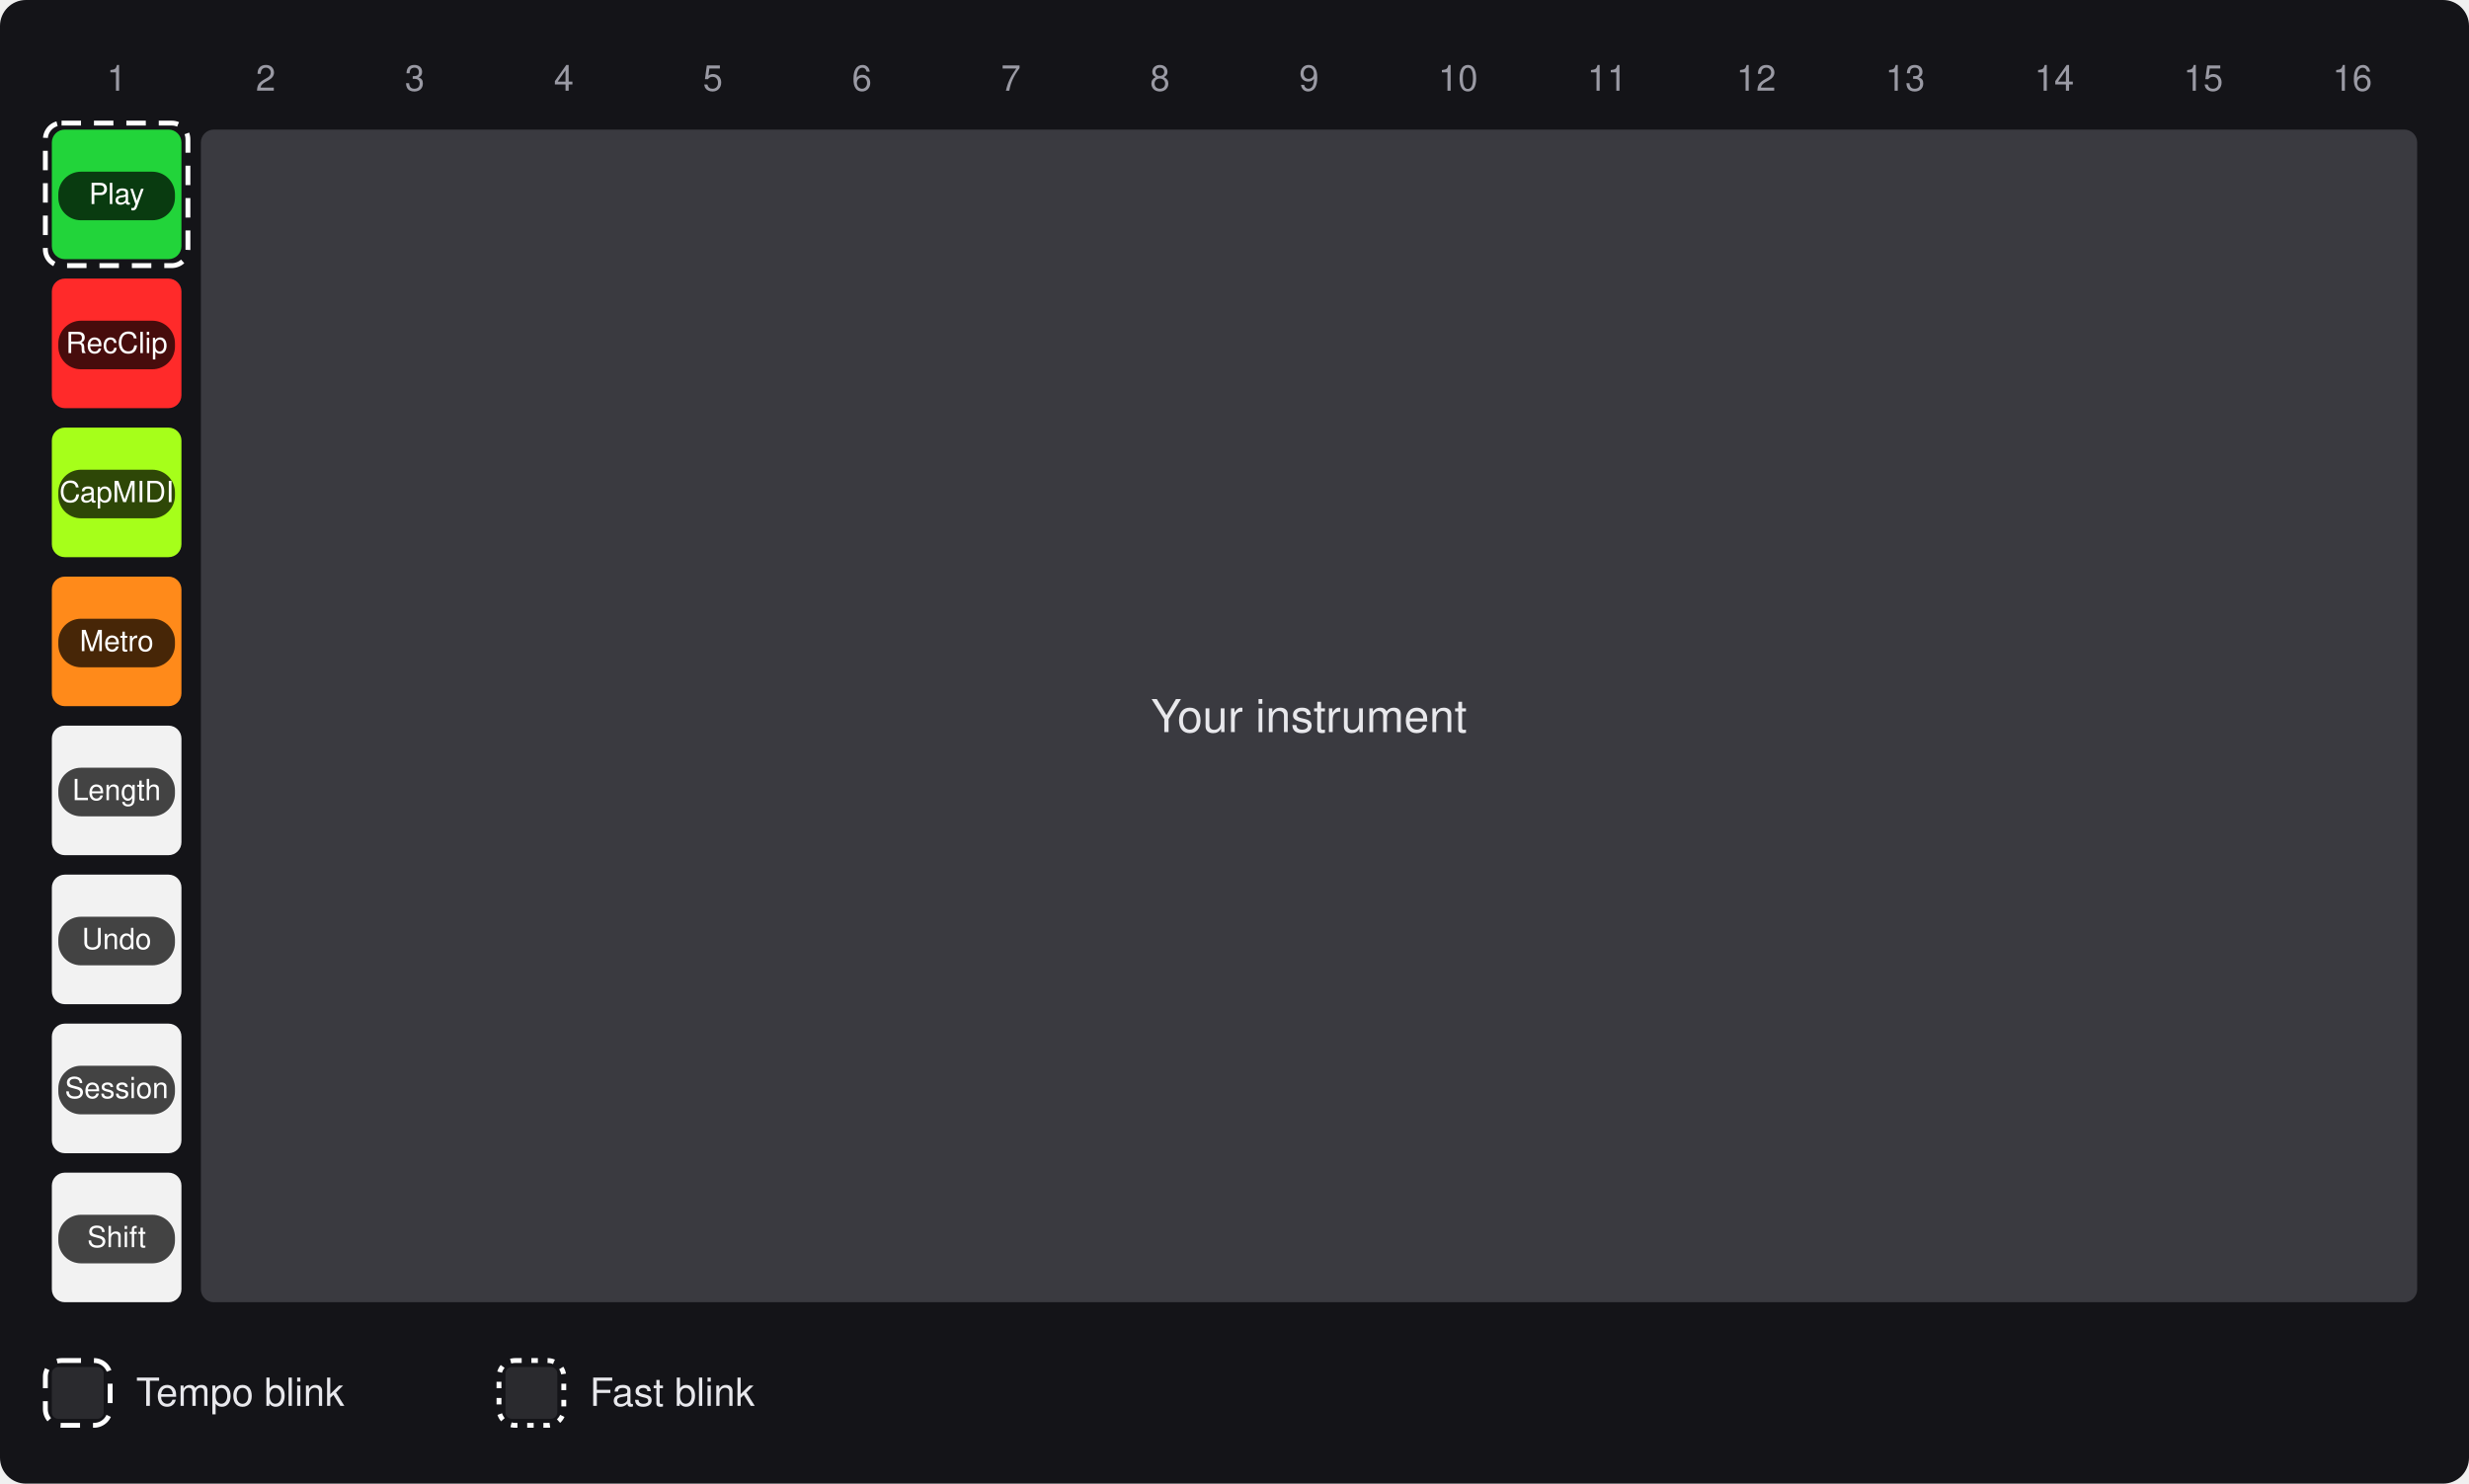
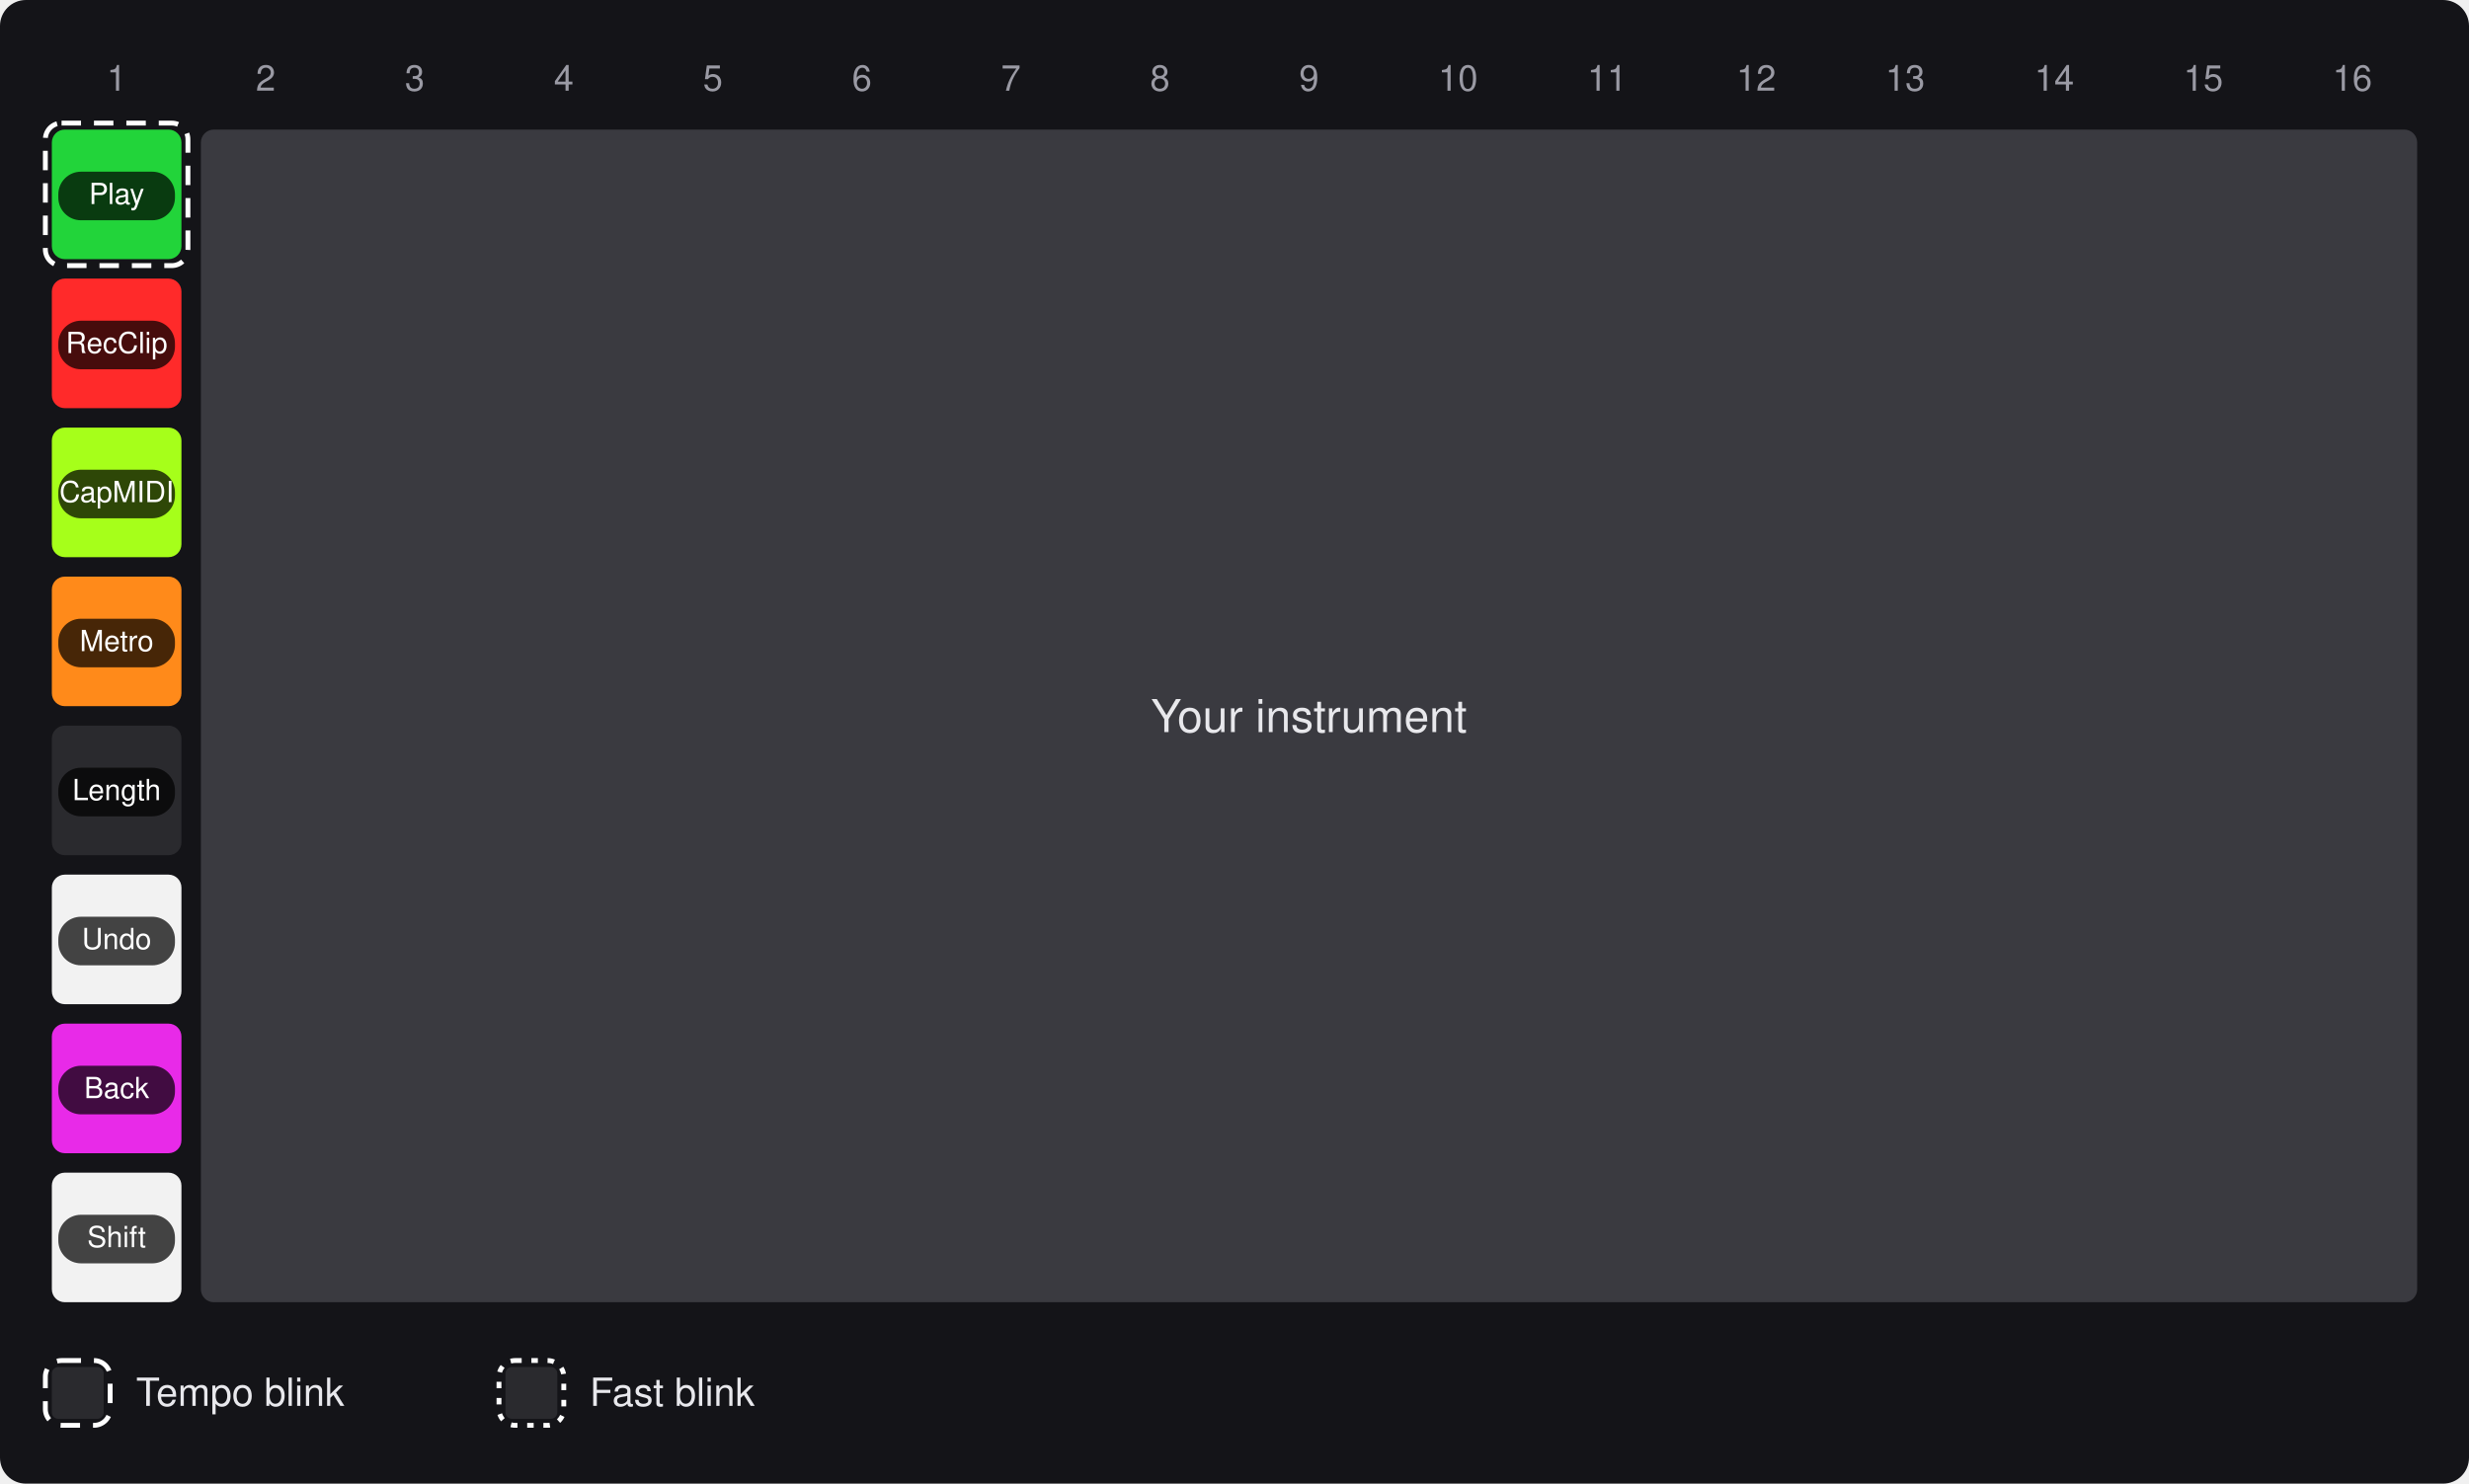
<svg xmlns="http://www.w3.org/2000/svg" width="762" height="458" viewBox="0 0 762 458" font-family="Helvetica, Arial, sans-serif">
  <rect x="0" y="0" width="762" height="458" rx="8" fill="#141418" />
  <text x="36" y="28" font-size="11" fill="#9a9aa4" text-anchor="middle">1</text>
  <text x="82" y="28" font-size="11" fill="#9a9aa4" text-anchor="middle">2</text>
  <text x="128" y="28" font-size="11" fill="#9a9aa4" text-anchor="middle">3</text>
  <text x="174" y="28" font-size="11" fill="#9a9aa4" text-anchor="middle">4</text>
  <text x="220" y="28" font-size="11" fill="#9a9aa4" text-anchor="middle">5</text>
  <text x="266" y="28" font-size="11" fill="#9a9aa4" text-anchor="middle">6</text>
  <text x="312" y="28" font-size="11" fill="#9a9aa4" text-anchor="middle">7</text>
  <text x="358" y="28" font-size="11" fill="#9a9aa4" text-anchor="middle">8</text>
  <text x="404" y="28" font-size="11" fill="#9a9aa4" text-anchor="middle">9</text>
  <text x="450" y="28" font-size="11" fill="#9a9aa4" text-anchor="middle">10</text>
  <text x="496" y="28" font-size="11" fill="#9a9aa4" text-anchor="middle">11</text>
  <text x="542" y="28" font-size="11" fill="#9a9aa4" text-anchor="middle">12</text>
  <text x="588" y="28" font-size="11" fill="#9a9aa4" text-anchor="middle">13</text>
  <text x="634" y="28" font-size="11" fill="#9a9aa4" text-anchor="middle">14</text>
  <text x="680" y="28" font-size="11" fill="#9a9aa4" text-anchor="middle">15</text>
  <text x="726" y="28" font-size="11" fill="#9a9aa4" text-anchor="middle">16</text>
  <rect x="16" y="40" width="40" height="40" rx="4" fill="#22d43a" />
  <rect x="14" y="38" width="44" height="44" rx="5" fill="none" stroke="#ffffff" stroke-width="1.5" stroke-dasharray="6 4" />
  <rect x="16" y="86" width="40" height="40" rx="4" fill="#ff2a2a" />
  <rect x="16" y="132" width="40" height="40" rx="4" fill="#a6ff1a" />
  <rect x="16" y="178" width="40" height="40" rx="4" fill="#ff8a1a" />
-   <rect x="16" y="224" width="40" height="40" rx="4" fill="#f2f2f2" />
+   <rect x="16" y="224" width="40" height="40" rx="4" fill="#2a2a2e" />
  <rect x="16" y="270" width="40" height="40" rx="4" fill="#f2f2f2" />
-   <rect x="16" y="316" width="40" height="40" rx="4" fill="#f2f2f2" />
+   <rect x="16" y="316" width="40" height="40" rx="4" fill="#e82ae8" />
  <rect x="16" y="362" width="40" height="40" rx="4" fill="#f2f2f2" />
  <rect x="18" y="53" width="36" height="15" rx="7" fill="#000000" fill-opacity="0.72" />
  <text x="36" y="63" font-size="9" fill="#ffffff" text-anchor="middle">Play</text>
  <rect x="18" y="99" width="36" height="15" rx="7" fill="#000000" fill-opacity="0.72" />
  <text x="36" y="109" font-size="9" fill="#ffffff" text-anchor="middle">RecClip</text>
  <rect x="18" y="145" width="36" height="15" rx="7" fill="#000000" fill-opacity="0.72" />
  <text x="36" y="155" font-size="9" fill="#ffffff" text-anchor="middle">CapMIDI</text>
  <rect x="18" y="191" width="36" height="15" rx="7" fill="#000000" fill-opacity="0.72" />
  <text x="36" y="201" font-size="9" fill="#ffffff" text-anchor="middle">Metro</text>
  <rect x="18" y="237" width="36" height="15" rx="7" fill="#000000" fill-opacity="0.72" />
  <text x="36" y="247" font-size="9" fill="#ffffff" text-anchor="middle">Length</text>
  <rect x="18" y="283" width="36" height="15" rx="7" fill="#000000" fill-opacity="0.72" />
  <text x="36" y="293" font-size="9" fill="#ffffff" text-anchor="middle">Undo</text>
  <rect x="18" y="329" width="36" height="15" rx="7" fill="#000000" fill-opacity="0.72" />
-   <text x="36" y="339" font-size="9" fill="#ffffff" text-anchor="middle">Session</text>
+   <text x="36" y="339" font-size="9" fill="#ffffff" text-anchor="middle">Back</text>
  <rect x="18" y="375" width="36" height="15" rx="7" fill="#000000" fill-opacity="0.72" />
  <text x="36" y="385" font-size="9" fill="#ffffff" text-anchor="middle">Shift</text>
  <rect x="62" y="40" width="684" height="362" rx="4" fill="#3a3a40" />
  <text x="404" y="226" font-size="14" fill="#e8e8ec" text-anchor="middle">Your instrument</text>
  <rect x="16" y="422" width="16" height="16" rx="2" fill="#2a2a2e" />
  <rect x="14" y="420" width="20" height="20" rx="5" fill="none" stroke="#ffffff" stroke-width="1.5" stroke-dasharray="6 4" />
  <text x="42" y="434" font-size="12" fill="#e8e8ec">Tempo blink</text>
  <rect x="156" y="422" width="16" height="16" rx="2" fill="#2a2a2e" />
  <rect x="154" y="420" width="20" height="20" rx="5" fill="none" stroke="#ffffff" stroke-width="1.5" stroke-dasharray="2 3" />
  <text x="182" y="434" font-size="12" fill="#e8e8ec">Fast blink</text>
</svg>
